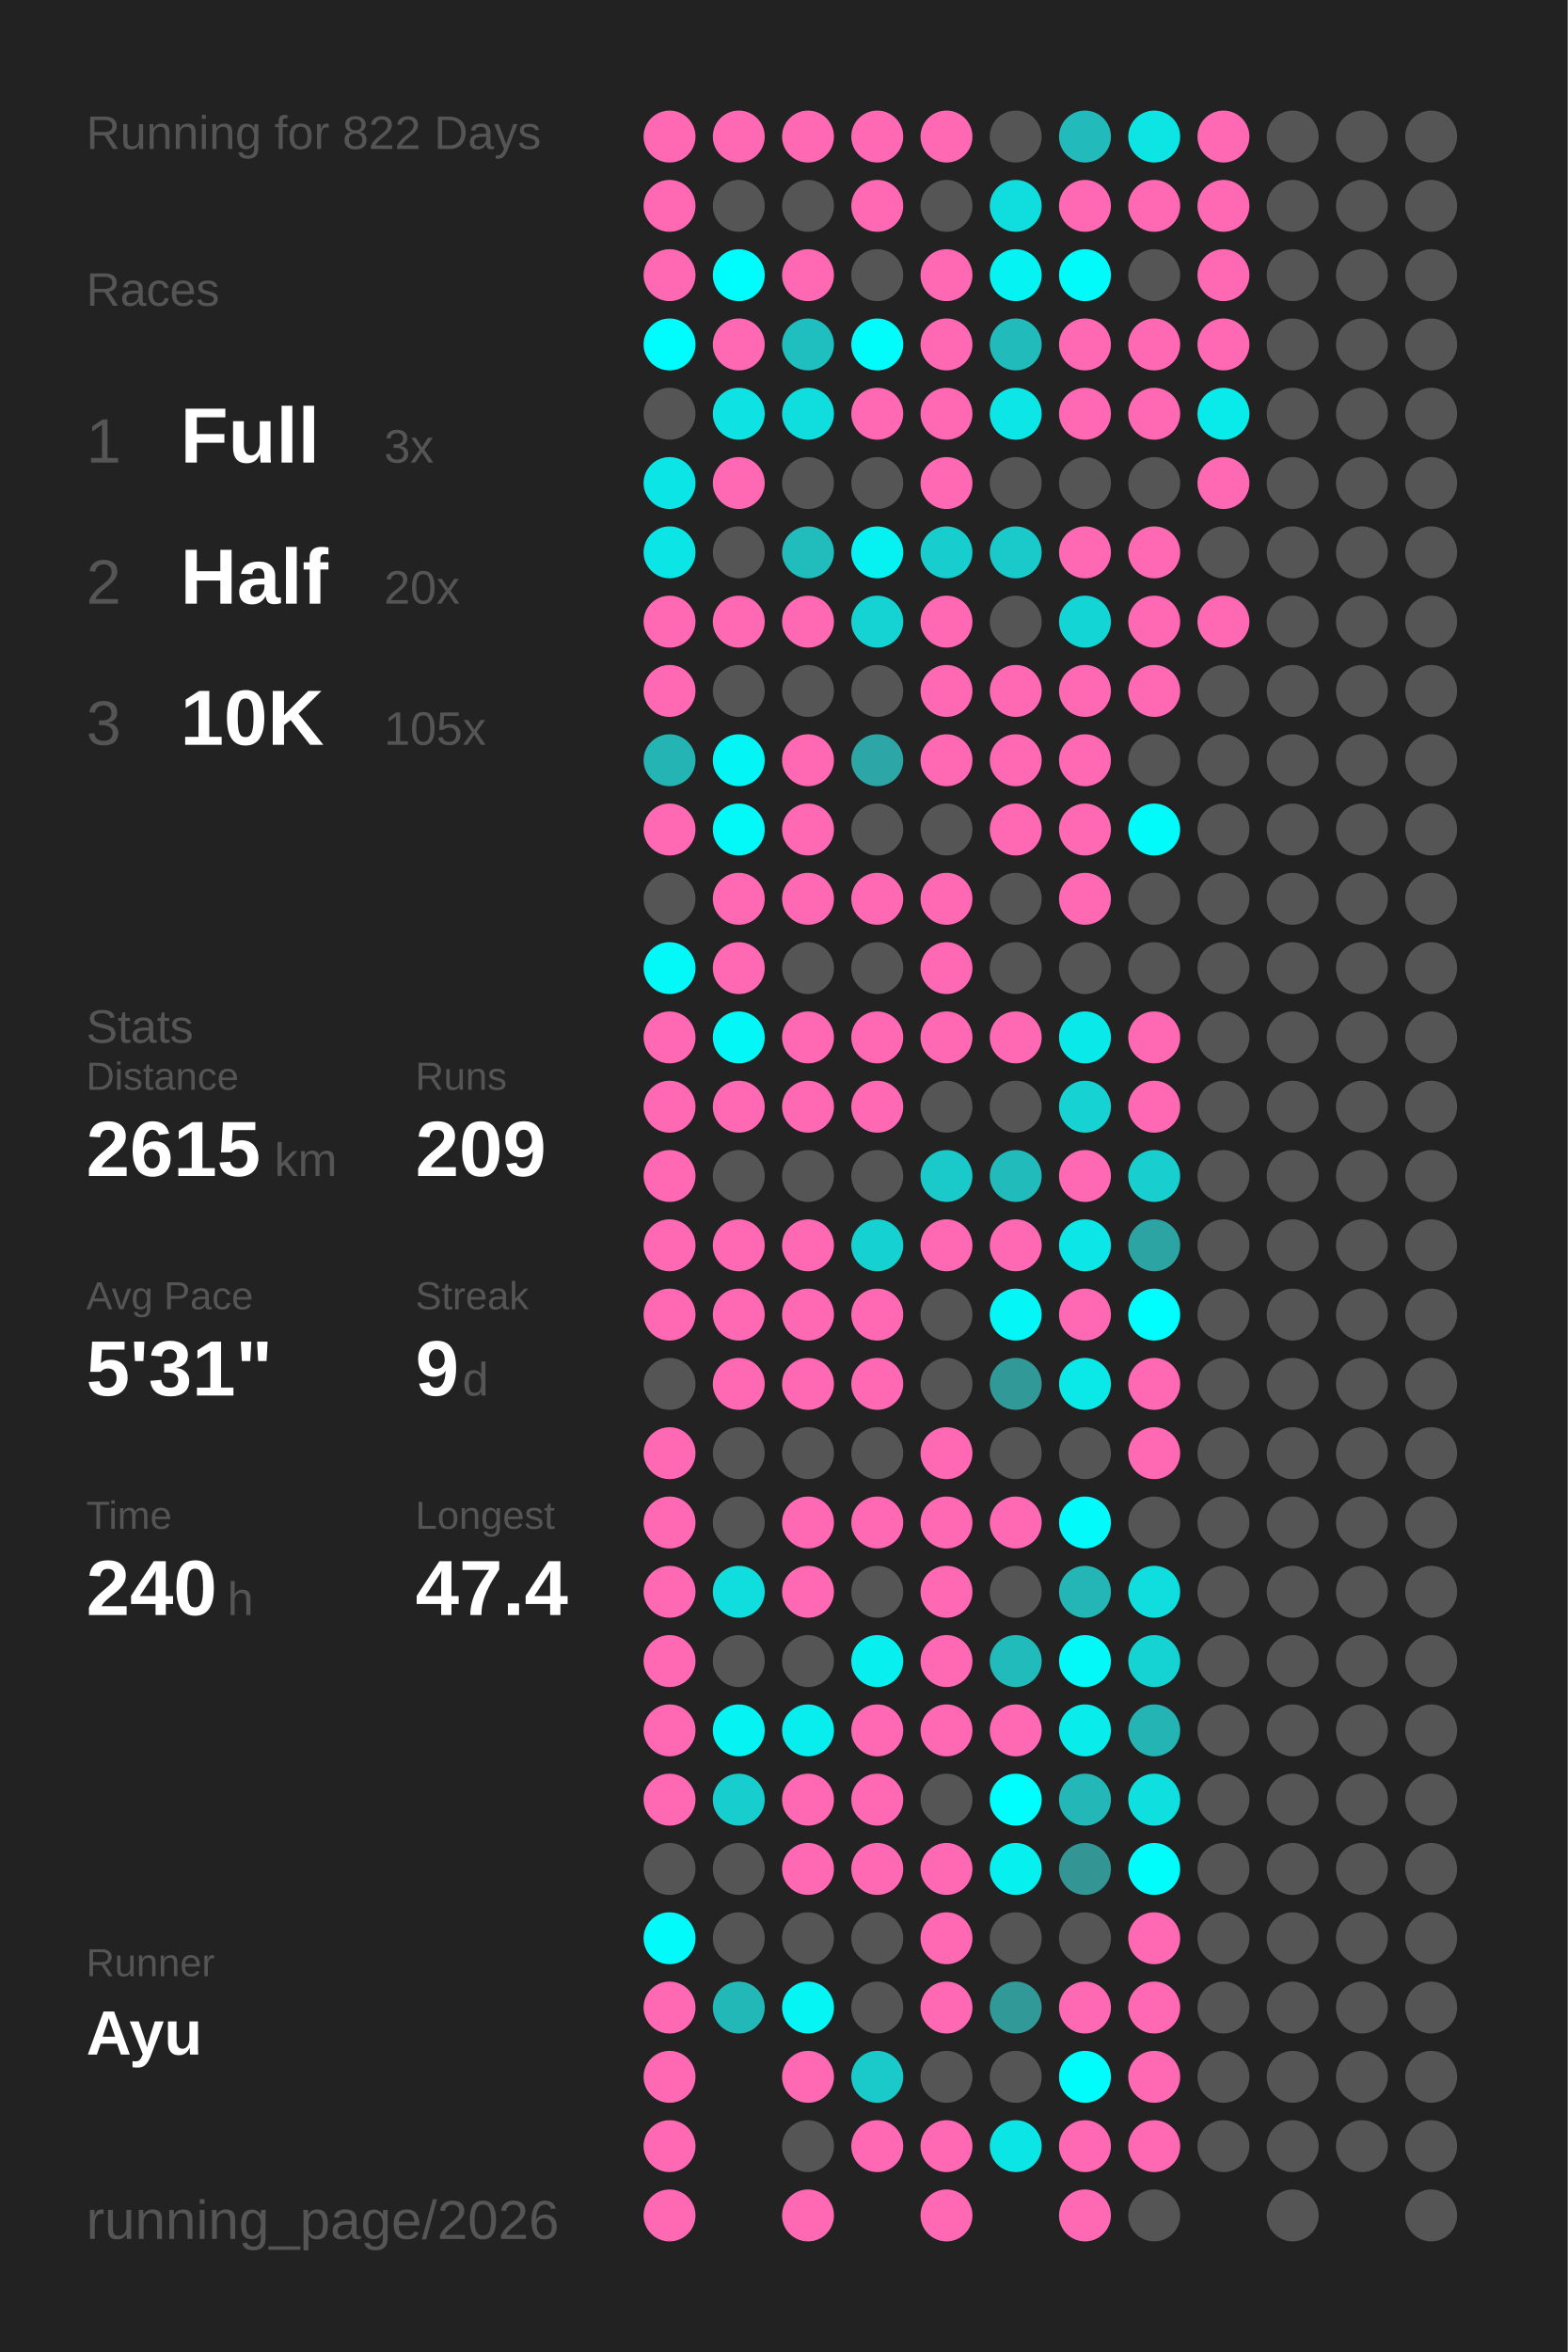
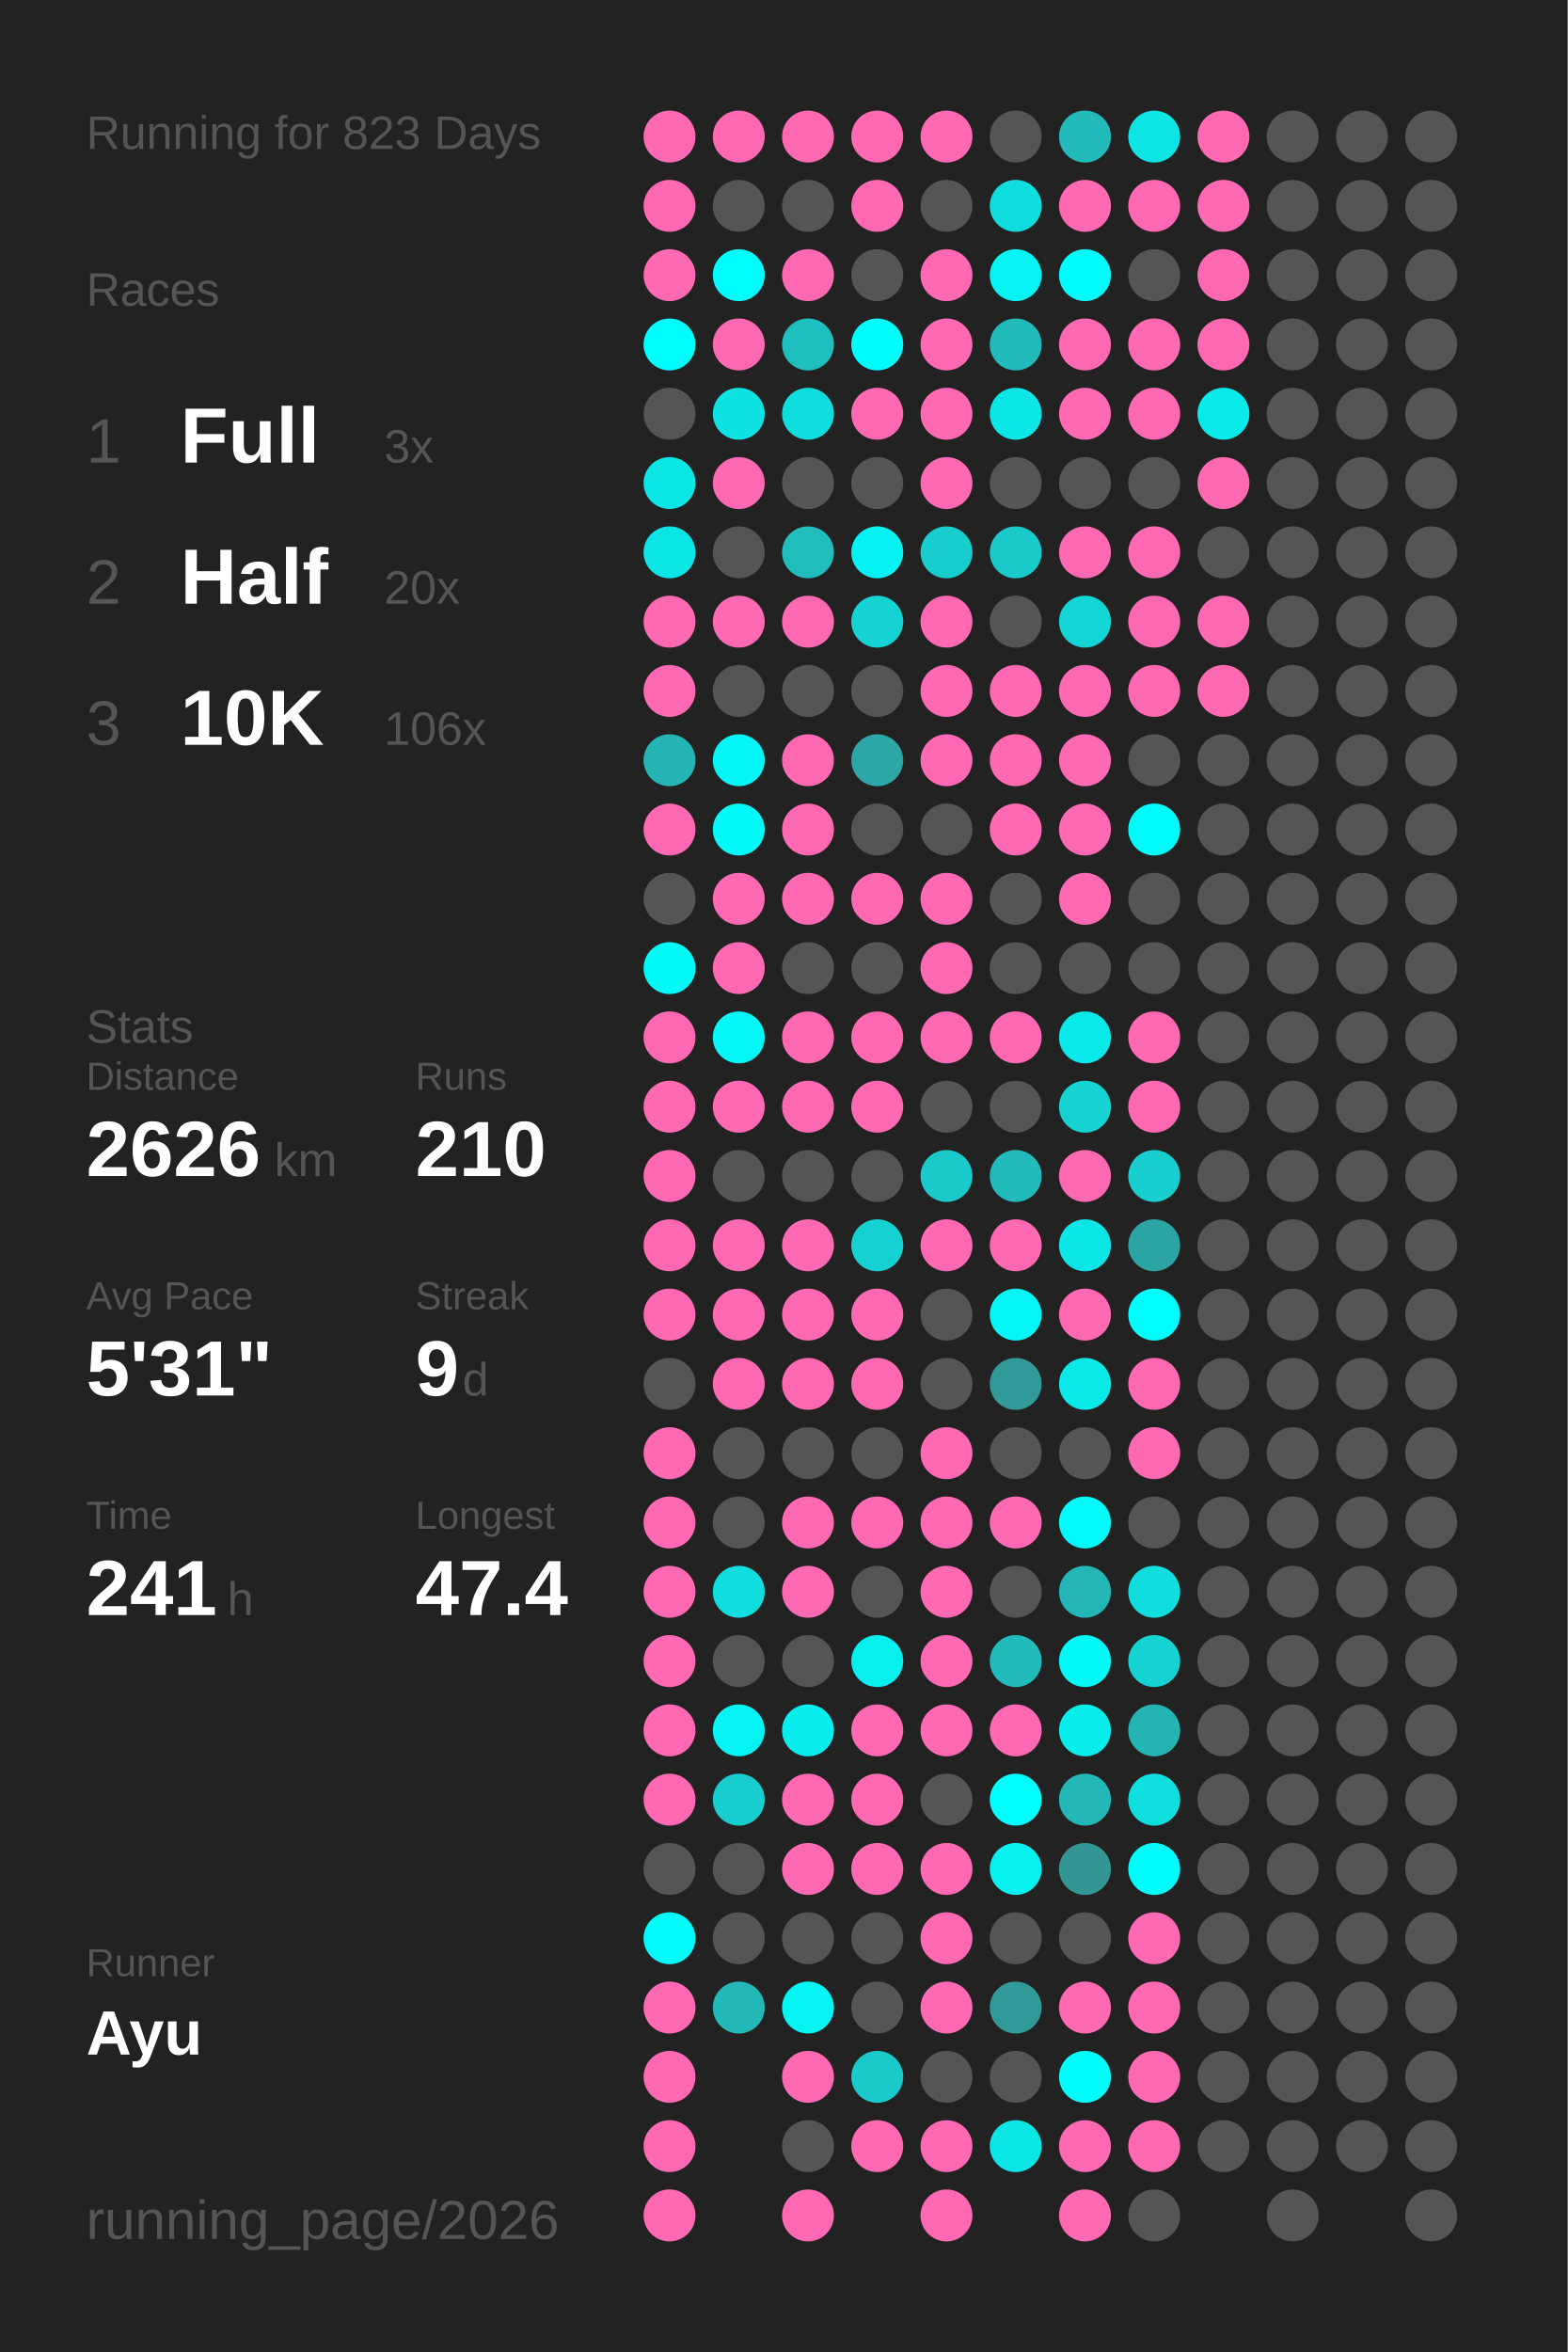
<svg xmlns="http://www.w3.org/2000/svg" baseProfile="full" height="300mm" version="1.1" viewBox="0,0,200,300" width="200mm">
  <defs />
  <rect fill="#222222" height="300" width="200" x="0" y="0" />
-   <text fill="#555555" style="font-size:6px; font-family:Arial;" x="11" y="19">Running for 822 Days</text>
+   <text fill="#555555" style="font-size:6px; font-family:Arial;" x="11" y="19">Running for 823 Days</text>
  <text fill="#555555" style="font-size:6px; font-family:Arial;" x="11" y="39">Races</text>
  <text fill="#555555" style="font-size:8px; font-family:Arial;" x="11" y="59">1</text>
  <text fill="#FFFFFF" style="font-size:10px; font-family:Arial; font-weight:bold;" x="23" y="59">Full</text>
  <text fill="#555555" style="font-size:6px; font-family:Arial;" x="49" y="59">3x</text>
  <text fill="#555555" style="font-size:8px; font-family:Arial;" x="11" y="77">2</text>
  <text fill="#FFFFFF" style="font-size:10px; font-family:Arial; font-weight:bold;" x="23" y="77">Half</text>
  <text fill="#555555" style="font-size:6px; font-family:Arial;" x="49" y="77">20x</text>
  <text fill="#555555" style="font-size:8px; font-family:Arial;" x="11" y="95">3</text>
  <text fill="#FFFFFF" style="font-size:10px; font-family:Arial; font-weight:bold;" x="23" y="95">10K</text>
-   <text fill="#555555" style="font-size:6px; font-family:Arial;" x="49" y="95">105x</text>
+   <text fill="#555555" style="font-size:6px; font-family:Arial;" x="49" y="95">106x</text>
  <text fill="#555555" style="font-size:6px; font-family:Arial;" x="11" y="133">Stats</text>
  <text fill="#555555" style="font-size:5px; font-family:Arial;" x="11" y="139">Distance</text>
-   <text fill="#FFFFFF" style="font-size:10px; font-family:Arial; font-weight:bold;" x="11" y="150">2615</text>
+   <text fill="#FFFFFF" style="font-size:10px; font-family:Arial; font-weight:bold;" x="11" y="150">2626</text>
  <text fill="#555555" style="font-size:6px; font-family:Arial;" x="35" y="150">km</text>
  <text fill="#555555" style="font-size:5px; font-family:Arial;" x="53" y="139">Runs</text>
-   <text fill="#FFFFFF" style="font-size:10px; font-family:Arial; font-weight:bold;" x="53" y="150">209</text>
+   <text fill="#FFFFFF" style="font-size:10px; font-family:Arial; font-weight:bold;" x="53" y="150">210</text>
  <text fill="#555555" style="font-size:5px; font-family:Arial;" x="11" y="167">Avg Pace</text>
  <text fill="#FFFFFF" style="font-size:10px; font-family:Arial; font-weight:bold;" x="11" y="178">5'31"</text>
  <text fill="#555555" style="font-size:5px; font-family:Arial;" x="53" y="167">Streak</text>
  <text fill="#FFFFFF" style="font-size:10px; font-family:Arial; font-weight:bold;" x="53" y="178">9</text>
  <text fill="#555555" style="font-size:6px; font-family:Arial;" x="59" y="178">d</text>
  <text fill="#555555" style="font-size:5px; font-family:Arial;" x="11" y="195">Time</text>
-   <text fill="#FFFFFF" style="font-size:10px; font-family:Arial; font-weight:bold;" x="11" y="206">240</text>
+   <text fill="#FFFFFF" style="font-size:10px; font-family:Arial; font-weight:bold;" x="11" y="206">241</text>
  <text fill="#555555" style="font-size:6px; font-family:Arial;" x="29" y="206">h</text>
  <text fill="#555555" style="font-size:5px; font-family:Arial;" x="53" y="195">Longest</text>
  <text fill="#FFFFFF" style="font-size:10px; font-family:Arial; font-weight:bold;" x="53" y="206">47.4</text>
  <text fill="#555555" style="font-size:5px; font-family:Arial;" x="11" y="252.065">Runner</text>
  <text fill="#FFFFFF" style="font-size:8px; font-family:Arial; font-weight:bold;" x="11" y="262.065">Ayu</text>
  <text fill="#555555" style="font-size:7px; font-family:Arial;" x="11" y="285.581">running_page/2026</text>
  <circle cx="85.417" cy="17.419" fill="#ff69b4" r="3.312" />
  <circle cx="85.417" cy="26.258" fill="#ff69b4" r="3.312" />
  <circle cx="85.417" cy="35.097" fill="#ff69b4" r="3.312" />
  <circle cx="85.417" cy="43.935" fill="#00fdfd" r="3.312" />
  <circle cx="85.417" cy="52.774" fill="#555555" r="3.312" />
  <circle cx="85.417" cy="61.613" fill="#0ce5e5" r="3.312" />
  <circle cx="85.417" cy="70.452" fill="#0ce5e5" r="3.312" />
  <circle cx="85.417" cy="79.29" fill="#ff69b4" r="3.312" />
  <circle cx="85.417" cy="88.129" fill="#ff69b4" r="3.312" />
  <circle cx="85.417" cy="96.968" fill="#25b4b4" r="3.312" />
  <circle cx="85.417" cy="105.806" fill="#ff69b4" r="3.312" />
  <circle cx="85.417" cy="114.645" fill="#555555" r="3.312" />
  <circle cx="85.417" cy="123.484" fill="#03f8f8" r="3.312" />
  <circle cx="85.417" cy="132.323" fill="#ff69b4" r="3.312" />
  <circle cx="85.417" cy="141.161" fill="#ff69b4" r="3.312" />
  <circle cx="85.417" cy="150" fill="#ff69b4" r="3.312" />
  <circle cx="85.417" cy="158.839" fill="#ff69b4" r="3.312" />
  <circle cx="85.417" cy="167.677" fill="#ff69b4" r="3.312" />
  <circle cx="85.417" cy="176.516" fill="#555555" r="3.312" />
  <circle cx="85.417" cy="185.355" fill="#ff69b4" r="3.312" />
  <circle cx="85.417" cy="194.194" fill="#ff69b4" r="3.312" />
  <circle cx="85.417" cy="203.032" fill="#ff69b4" r="3.312" />
  <circle cx="85.417" cy="211.871" fill="#ff69b4" r="3.312" />
  <circle cx="85.417" cy="220.71" fill="#ff69b4" r="3.312" />
  <circle cx="85.417" cy="229.548" fill="#ff69b4" r="3.312" />
  <circle cx="85.417" cy="238.387" fill="#555555" r="3.312" />
  <circle cx="85.417" cy="247.226" fill="#02fafa" r="3.312" />
  <circle cx="85.417" cy="256.065" fill="#ff69b4" r="3.312" />
  <circle cx="85.417" cy="264.903" fill="#ff69b4" r="3.312" />
  <circle cx="85.417" cy="273.742" fill="#ff69b4" r="3.312" />
  <circle cx="85.417" cy="282.581" fill="#ff69b4" r="3.312" />
  <circle cx="94.25" cy="17.419" fill="#ff69b4" r="3.312" />
  <circle cx="94.25" cy="26.258" fill="#555555" r="3.312" />
  <circle cx="94.25" cy="35.097" fill="#00fdfd" r="3.312" />
  <circle cx="94.25" cy="43.935" fill="#ff69b4" r="3.312" />
  <circle cx="94.25" cy="52.774" fill="#0ee2e2" r="3.312" />
  <circle cx="94.25" cy="61.613" fill="#ff69b4" r="3.312" />
  <circle cx="94.25" cy="70.452" fill="#555555" r="3.312" />
  <circle cx="94.25" cy="79.29" fill="#ff69b4" r="3.312" />
  <circle cx="94.25" cy="88.129" fill="#555555" r="3.312" />
  <circle cx="94.25" cy="96.968" fill="#04f5f5" r="3.312" />
  <circle cx="94.25" cy="105.806" fill="#03f8f8" r="3.312" />
  <circle cx="94.25" cy="114.645" fill="#ff69b4" r="3.312" />
  <circle cx="94.25" cy="123.484" fill="#ff69b4" r="3.312" />
  <circle cx="94.25" cy="132.323" fill="#03f7f7" r="3.312" />
  <circle cx="94.25" cy="141.161" fill="#ff69b4" r="3.312" />
  <circle cx="94.25" cy="150" fill="#555555" r="3.312" />
  <circle cx="94.25" cy="158.839" fill="#ff69b4" r="3.312" />
  <circle cx="94.25" cy="167.677" fill="#ff69b4" r="3.312" />
  <circle cx="94.25" cy="176.516" fill="#ff69b4" r="3.312" />
  <circle cx="94.25" cy="185.355" fill="#555555" r="3.312" />
  <circle cx="94.25" cy="194.194" fill="#555555" r="3.312" />
  <circle cx="94.25" cy="203.032" fill="#10dede" r="3.312" />
  <circle cx="94.25" cy="211.871" fill="#555555" r="3.312" />
  <circle cx="94.25" cy="220.71" fill="#05f3f3" r="3.312" />
  <circle cx="94.25" cy="229.548" fill="#18cdcd" r="3.312" />
  <circle cx="94.25" cy="238.387" fill="#555555" r="3.312" />
  <circle cx="94.25" cy="247.226" fill="#555555" r="3.312" />
  <circle cx="94.25" cy="256.065" fill="#23b8b8" r="3.312" />
  <circle cx="103.083" cy="17.419" fill="#ff69b4" r="3.312" />
  <circle cx="103.083" cy="26.258" fill="#555555" r="3.312" />
  <circle cx="103.083" cy="35.097" fill="#ff69b4" r="3.312" />
  <circle cx="103.083" cy="43.935" fill="#1fbfbf" r="3.312" />
  <circle cx="103.083" cy="52.774" fill="#10dede" r="3.312" />
  <circle cx="103.083" cy="61.613" fill="#555555" r="3.312" />
  <circle cx="103.083" cy="70.452" fill="#21bcbc" r="3.312" />
  <circle cx="103.083" cy="79.29" fill="#ff69b4" r="3.312" />
  <circle cx="103.083" cy="88.129" fill="#555555" r="3.312" />
  <circle cx="103.083" cy="96.968" fill="#ff69b4" r="3.312" />
  <circle cx="103.083" cy="105.806" fill="#ff69b4" r="3.312" />
  <circle cx="103.083" cy="114.645" fill="#ff69b4" r="3.312" />
  <circle cx="103.083" cy="123.484" fill="#555555" r="3.312" />
  <circle cx="103.083" cy="132.323" fill="#ff69b4" r="3.312" />
  <circle cx="103.083" cy="141.161" fill="#ff69b4" r="3.312" />
  <circle cx="103.083" cy="150" fill="#555555" r="3.312" />
  <circle cx="103.083" cy="158.839" fill="#ff69b4" r="3.312" />
  <circle cx="103.083" cy="167.677" fill="#ff69b4" r="3.312" />
  <circle cx="103.083" cy="176.516" fill="#ff69b4" r="3.312" />
  <circle cx="103.083" cy="185.355" fill="#555555" r="3.312" />
  <circle cx="103.083" cy="194.194" fill="#ff69b4" r="3.312" />
  <circle cx="103.083" cy="203.032" fill="#ff69b4" r="3.312" />
  <circle cx="103.083" cy="211.871" fill="#555555" r="3.312" />
  <circle cx="103.083" cy="220.71" fill="#08eeee" r="3.312" />
  <circle cx="103.083" cy="229.548" fill="#ff69b4" r="3.312" />
  <circle cx="103.083" cy="238.387" fill="#ff69b4" r="3.312" />
  <circle cx="103.083" cy="247.226" fill="#555555" r="3.312" />
  <circle cx="103.083" cy="256.065" fill="#05f4f4" r="3.312" />
  <circle cx="103.083" cy="264.903" fill="#ff69b4" r="3.312" />
  <circle cx="103.083" cy="273.742" fill="#555555" r="3.312" />
  <circle cx="103.083" cy="282.581" fill="#ff69b4" r="3.312" />
  <circle cx="111.917" cy="17.419" fill="#ff69b4" r="3.312" />
  <circle cx="111.917" cy="26.258" fill="#ff69b4" r="3.312" />
  <circle cx="111.917" cy="35.097" fill="#555555" r="3.312" />
  <circle cx="111.917" cy="43.935" fill="#01fcfc" r="3.312" />
  <circle cx="111.917" cy="52.774" fill="#ff69b4" r="3.312" />
  <circle cx="111.917" cy="61.613" fill="#555555" r="3.312" />
  <circle cx="111.917" cy="70.452" fill="#06f1f1" r="3.312" />
  <circle cx="111.917" cy="79.29" fill="#15d3d3" r="3.312" />
  <circle cx="111.917" cy="88.129" fill="#555555" r="3.312" />
  <circle cx="111.917" cy="96.968" fill="#2ca6a6" r="3.312" />
  <circle cx="111.917" cy="105.806" fill="#555555" r="3.312" />
  <circle cx="111.917" cy="114.645" fill="#ff69b4" r="3.312" />
  <circle cx="111.917" cy="123.484" fill="#555555" r="3.312" />
  <circle cx="111.917" cy="132.323" fill="#ff69b4" r="3.312" />
  <circle cx="111.917" cy="141.161" fill="#ff69b4" r="3.312" />
  <circle cx="111.917" cy="150" fill="#555555" r="3.312" />
  <circle cx="111.917" cy="158.839" fill="#16d1d1" r="3.312" />
  <circle cx="111.917" cy="167.677" fill="#ff69b4" r="3.312" />
  <circle cx="111.917" cy="176.516" fill="#ff69b4" r="3.312" />
  <circle cx="111.917" cy="185.355" fill="#555555" r="3.312" />
  <circle cx="111.917" cy="194.194" fill="#ff69b4" r="3.312" />
  <circle cx="111.917" cy="203.032" fill="#555555" r="3.312" />
  <circle cx="111.917" cy="211.871" fill="#07efef" r="3.312" />
  <circle cx="111.917" cy="220.71" fill="#ff69b4" r="3.312" />
  <circle cx="111.917" cy="229.548" fill="#ff69b4" r="3.312" />
  <circle cx="111.917" cy="238.387" fill="#ff69b4" r="3.312" />
  <circle cx="111.917" cy="247.226" fill="#555555" r="3.312" />
  <circle cx="111.917" cy="256.065" fill="#555555" r="3.312" />
  <circle cx="111.917" cy="264.903" fill="#1acaca" r="3.312" />
  <circle cx="111.917" cy="273.742" fill="#ff69b4" r="3.312" />
  <circle cx="120.75" cy="17.419" fill="#ff69b4" r="3.312" />
  <circle cx="120.75" cy="26.258" fill="#555555" r="3.312" />
  <circle cx="120.75" cy="35.097" fill="#ff69b4" r="3.312" />
  <circle cx="120.75" cy="43.935" fill="#ff69b4" r="3.312" />
  <circle cx="120.75" cy="52.774" fill="#ff69b4" r="3.312" />
  <circle cx="120.75" cy="61.613" fill="#ff69b4" r="3.312" />
  <circle cx="120.75" cy="70.452" fill="#18cdcd" r="3.312" />
  <circle cx="120.75" cy="79.29" fill="#ff69b4" r="3.312" />
  <circle cx="120.75" cy="88.129" fill="#ff69b4" r="3.312" />
  <circle cx="120.75" cy="96.968" fill="#ff69b4" r="3.312" />
  <circle cx="120.75" cy="105.806" fill="#555555" r="3.312" />
  <circle cx="120.75" cy="114.645" fill="#ff69b4" r="3.312" />
  <circle cx="120.75" cy="123.484" fill="#ff69b4" r="3.312" />
  <circle cx="120.75" cy="132.323" fill="#ff69b4" r="3.312" />
  <circle cx="120.75" cy="141.161" fill="#555555" r="3.312" />
  <circle cx="120.75" cy="150" fill="#1ac9c9" r="3.312" />
  <circle cx="120.75" cy="158.839" fill="#ff69b4" r="3.312" />
  <circle cx="120.75" cy="167.677" fill="#555555" r="3.312" />
  <circle cx="120.75" cy="176.516" fill="#555555" r="3.312" />
  <circle cx="120.75" cy="185.355" fill="#ff69b4" r="3.312" />
  <circle cx="120.75" cy="194.194" fill="#ff69b4" r="3.312" />
  <circle cx="120.75" cy="203.032" fill="#ff69b4" r="3.312" />
  <circle cx="120.75" cy="211.871" fill="#ff69b4" r="3.312" />
  <circle cx="120.75" cy="220.71" fill="#ff69b4" r="3.312" />
  <circle cx="120.75" cy="229.548" fill="#555555" r="3.312" />
  <circle cx="120.75" cy="238.387" fill="#ff69b4" r="3.312" />
  <circle cx="120.75" cy="247.226" fill="#ff69b4" r="3.312" />
  <circle cx="120.75" cy="256.065" fill="#ff69b4" r="3.312" />
  <circle cx="120.75" cy="264.903" fill="#555555" r="3.312" />
  <circle cx="120.75" cy="273.742" fill="#ff69b4" r="3.312" />
  <circle cx="120.75" cy="282.581" fill="#ff69b4" r="3.312" />
  <circle cx="129.583" cy="17.419" fill="#555555" r="3.312" />
  <circle cx="129.583" cy="26.258" fill="#10dddd" r="3.312" />
  <circle cx="129.583" cy="35.097" fill="#05f3f3" r="3.312" />
  <circle cx="129.583" cy="43.935" fill="#21bbbb" r="3.312" />
  <circle cx="129.583" cy="52.774" fill="#0ce6e6" r="3.312" />
  <circle cx="129.583" cy="61.613" fill="#555555" r="3.312" />
  <circle cx="129.583" cy="70.452" fill="#1ac9c9" r="3.312" />
  <circle cx="129.583" cy="79.29" fill="#555555" r="3.312" />
  <circle cx="129.583" cy="88.129" fill="#ff69b4" r="3.312" />
  <circle cx="129.583" cy="96.968" fill="#ff69b4" r="3.312" />
  <circle cx="129.583" cy="105.806" fill="#ff69b4" r="3.312" />
  <circle cx="129.583" cy="114.645" fill="#555555" r="3.312" />
  <circle cx="129.583" cy="123.484" fill="#555555" r="3.312" />
  <circle cx="129.583" cy="132.323" fill="#ff69b4" r="3.312" />
  <circle cx="129.583" cy="141.161" fill="#555555" r="3.312" />
  <circle cx="129.583" cy="150" fill="#21bbbb" r="3.312" />
  <circle cx="129.583" cy="158.839" fill="#ff69b4" r="3.312" />
  <circle cx="129.583" cy="167.677" fill="#04f6f6" r="3.312" />
  <circle cx="129.583" cy="176.516" fill="#329999" r="3.312" />
  <circle cx="129.583" cy="185.355" fill="#555555" r="3.312" />
  <circle cx="129.583" cy="194.194" fill="#ff69b4" r="3.312" />
  <circle cx="129.583" cy="203.032" fill="#555555" r="3.312" />
  <circle cx="129.583" cy="211.871" fill="#21bbbb" r="3.312" />
  <circle cx="129.583" cy="220.71" fill="#ff69b4" r="3.312" />
  <circle cx="129.583" cy="229.548" fill="#00fefe" r="3.312" />
  <circle cx="129.583" cy="238.387" fill="#07f0f0" r="3.312" />
  <circle cx="129.583" cy="247.226" fill="#555555" r="3.312" />
  <circle cx="129.583" cy="256.065" fill="#329999" r="3.312" />
  <circle cx="129.583" cy="264.903" fill="#555555" r="3.312" />
  <circle cx="129.583" cy="273.742" fill="#0ce5e5" r="3.312" />
  <circle cx="138.417" cy="17.419" fill="#22baba" r="3.312" />
  <circle cx="138.417" cy="26.258" fill="#ff69b4" r="3.312" />
  <circle cx="138.417" cy="35.097" fill="#01fbfb" r="3.312" />
  <circle cx="138.417" cy="43.935" fill="#ff69b4" r="3.312" />
  <circle cx="138.417" cy="52.774" fill="#ff69b4" r="3.312" />
  <circle cx="138.417" cy="61.613" fill="#555555" r="3.312" />
  <circle cx="138.417" cy="70.452" fill="#ff69b4" r="3.312" />
  <circle cx="138.417" cy="79.29" fill="#14d5d5" r="3.312" />
  <circle cx="138.417" cy="88.129" fill="#ff69b4" r="3.312" />
  <circle cx="138.417" cy="96.968" fill="#ff69b4" r="3.312" />
  <circle cx="138.417" cy="105.806" fill="#ff69b4" r="3.312" />
  <circle cx="138.417" cy="114.645" fill="#ff69b4" r="3.312" />
  <circle cx="138.417" cy="123.484" fill="#555555" r="3.312" />
  <circle cx="138.417" cy="132.323" fill="#0ae9e9" r="3.312" />
  <circle cx="138.417" cy="141.161" fill="#16d2d2" r="3.312" />
  <circle cx="138.417" cy="150" fill="#ff69b4" r="3.312" />
  <circle cx="138.417" cy="158.839" fill="#0ce6e6" r="3.312" />
  <circle cx="138.417" cy="167.677" fill="#ff69b4" r="3.312" />
  <circle cx="138.417" cy="176.516" fill="#0be8e8" r="3.312" />
  <circle cx="138.417" cy="185.355" fill="#555555" r="3.312" />
  <circle cx="138.417" cy="194.194" fill="#02fafa" r="3.312" />
  <circle cx="138.417" cy="203.032" fill="#24b6b6" r="3.312" />
  <circle cx="138.417" cy="211.871" fill="#03f8f8" r="3.312" />
  <circle cx="138.417" cy="220.71" fill="#09ecec" r="3.312" />
  <circle cx="138.417" cy="229.548" fill="#23b7b7" r="3.312" />
  <circle cx="138.417" cy="238.387" fill="#349595" r="3.312" />
  <circle cx="138.417" cy="247.226" fill="#555555" r="3.312" />
  <circle cx="138.417" cy="256.065" fill="#ff69b4" r="3.312" />
  <circle cx="138.417" cy="264.903" fill="#01fcfc" r="3.312" />
  <circle cx="138.417" cy="273.742" fill="#ff69b4" r="3.312" />
  <circle cx="138.417" cy="282.581" fill="#ff69b4" r="3.312" />
  <circle cx="147.25" cy="17.419" fill="#0de4e4" r="3.312" />
  <circle cx="147.25" cy="26.258" fill="#ff69b4" r="3.312" />
  <circle cx="147.25" cy="35.097" fill="#555555" r="3.312" />
  <circle cx="147.25" cy="43.935" fill="#ff69b4" r="3.312" />
  <circle cx="147.25" cy="52.774" fill="#ff69b4" r="3.312" />
  <circle cx="147.25" cy="61.613" fill="#555555" r="3.312" />
  <circle cx="147.25" cy="70.452" fill="#ff69b4" r="3.312" />
  <circle cx="147.25" cy="79.29" fill="#ff69b4" r="3.312" />
  <circle cx="147.25" cy="88.129" fill="#ff69b4" r="3.312" />
  <circle cx="147.25" cy="96.968" fill="#555555" r="3.312" />
  <circle cx="147.25" cy="105.806" fill="#01fbfb" r="3.312" />
  <circle cx="147.25" cy="114.645" fill="#555555" r="3.312" />
  <circle cx="147.25" cy="123.484" fill="#555555" r="3.312" />
  <circle cx="147.25" cy="132.323" fill="#ff69b4" r="3.312" />
  <circle cx="147.25" cy="141.161" fill="#ff69b4" r="3.312" />
  <circle cx="147.25" cy="150" fill="#18cece" r="3.312" />
  <circle cx="147.25" cy="158.839" fill="#2da4a4" r="3.312" />
  <circle cx="147.25" cy="167.677" fill="#00fefe" r="3.312" />
  <circle cx="147.25" cy="176.516" fill="#ff69b4" r="3.312" />
  <circle cx="147.25" cy="185.355" fill="#ff69b4" r="3.312" />
  <circle cx="147.25" cy="194.194" fill="#555555" r="3.312" />
  <circle cx="147.25" cy="203.032" fill="#10dddd" r="3.312" />
  <circle cx="147.25" cy="211.871" fill="#15d3d3" r="3.312" />
  <circle cx="147.25" cy="220.71" fill="#25b4b4" r="3.312" />
  <circle cx="147.25" cy="229.548" fill="#0fdfdf" r="3.312" />
  <circle cx="147.25" cy="238.387" fill="#01fcfc" r="3.312" />
  <circle cx="147.25" cy="247.226" fill="#ff69b4" r="3.312" />
  <circle cx="147.25" cy="256.065" fill="#ff69b4" r="3.312" />
  <circle cx="147.25" cy="264.903" fill="#ff69b4" r="3.312" />
  <circle cx="147.25" cy="273.742" fill="#ff69b4" r="3.312" />
  <circle cx="147.25" cy="282.581" fill="#555555" r="3.312" />
  <circle cx="156.083" cy="17.419" fill="#ff69b4" r="3.312" />
  <circle cx="156.083" cy="26.258" fill="#ff69b4" r="3.312" />
  <circle cx="156.083" cy="35.097" fill="#ff69b4" r="3.312" />
  <circle cx="156.083" cy="43.935" fill="#ff69b4" r="3.312" />
  <circle cx="156.083" cy="52.774" fill="#09ebeb" r="3.312" />
  <circle cx="156.083" cy="61.613" fill="#ff69b4" r="3.312" />
  <circle cx="156.083" cy="70.452" fill="#555555" r="3.312" />
  <circle cx="156.083" cy="79.29" fill="#ff69b4" r="3.312" />
-   <circle cx="156.083" cy="88.129" fill="#555555" r="3.312" />
+   <circle cx="156.083" cy="88.129" fill="#ff69b4" r="3.312" />
  <circle cx="156.083" cy="96.968" fill="#555555" r="3.312" />
  <circle cx="156.083" cy="105.806" fill="#555555" r="3.312" />
  <circle cx="156.083" cy="114.645" fill="#555555" r="3.312" />
  <circle cx="156.083" cy="123.484" fill="#555555" r="3.312" />
  <circle cx="156.083" cy="132.323" fill="#555555" r="3.312" />
  <circle cx="156.083" cy="141.161" fill="#555555" r="3.312" />
  <circle cx="156.083" cy="150" fill="#555555" r="3.312" />
  <circle cx="156.083" cy="158.839" fill="#555555" r="3.312" />
  <circle cx="156.083" cy="167.677" fill="#555555" r="3.312" />
  <circle cx="156.083" cy="176.516" fill="#555555" r="3.312" />
  <circle cx="156.083" cy="185.355" fill="#555555" r="3.312" />
  <circle cx="156.083" cy="194.194" fill="#555555" r="3.312" />
  <circle cx="156.083" cy="203.032" fill="#555555" r="3.312" />
  <circle cx="156.083" cy="211.871" fill="#555555" r="3.312" />
  <circle cx="156.083" cy="220.71" fill="#555555" r="3.312" />
  <circle cx="156.083" cy="229.548" fill="#555555" r="3.312" />
  <circle cx="156.083" cy="238.387" fill="#555555" r="3.312" />
  <circle cx="156.083" cy="247.226" fill="#555555" r="3.312" />
  <circle cx="156.083" cy="256.065" fill="#555555" r="3.312" />
  <circle cx="156.083" cy="264.903" fill="#555555" r="3.312" />
  <circle cx="156.083" cy="273.742" fill="#555555" r="3.312" />
  <circle cx="164.917" cy="17.419" fill="#555555" r="3.312" />
  <circle cx="164.917" cy="26.258" fill="#555555" r="3.312" />
  <circle cx="164.917" cy="35.097" fill="#555555" r="3.312" />
  <circle cx="164.917" cy="43.935" fill="#555555" r="3.312" />
  <circle cx="164.917" cy="52.774" fill="#555555" r="3.312" />
  <circle cx="164.917" cy="61.613" fill="#555555" r="3.312" />
  <circle cx="164.917" cy="70.452" fill="#555555" r="3.312" />
  <circle cx="164.917" cy="79.29" fill="#555555" r="3.312" />
  <circle cx="164.917" cy="88.129" fill="#555555" r="3.312" />
  <circle cx="164.917" cy="96.968" fill="#555555" r="3.312" />
  <circle cx="164.917" cy="105.806" fill="#555555" r="3.312" />
  <circle cx="164.917" cy="114.645" fill="#555555" r="3.312" />
  <circle cx="164.917" cy="123.484" fill="#555555" r="3.312" />
  <circle cx="164.917" cy="132.323" fill="#555555" r="3.312" />
  <circle cx="164.917" cy="141.161" fill="#555555" r="3.312" />
  <circle cx="164.917" cy="150" fill="#555555" r="3.312" />
  <circle cx="164.917" cy="158.839" fill="#555555" r="3.312" />
  <circle cx="164.917" cy="167.677" fill="#555555" r="3.312" />
  <circle cx="164.917" cy="176.516" fill="#555555" r="3.312" />
  <circle cx="164.917" cy="185.355" fill="#555555" r="3.312" />
  <circle cx="164.917" cy="194.194" fill="#555555" r="3.312" />
  <circle cx="164.917" cy="203.032" fill="#555555" r="3.312" />
  <circle cx="164.917" cy="211.871" fill="#555555" r="3.312" />
  <circle cx="164.917" cy="220.71" fill="#555555" r="3.312" />
  <circle cx="164.917" cy="229.548" fill="#555555" r="3.312" />
  <circle cx="164.917" cy="238.387" fill="#555555" r="3.312" />
  <circle cx="164.917" cy="247.226" fill="#555555" r="3.312" />
  <circle cx="164.917" cy="256.065" fill="#555555" r="3.312" />
  <circle cx="164.917" cy="264.903" fill="#555555" r="3.312" />
  <circle cx="164.917" cy="273.742" fill="#555555" r="3.312" />
  <circle cx="164.917" cy="282.581" fill="#555555" r="3.312" />
  <circle cx="173.75" cy="17.419" fill="#555555" r="3.312" />
  <circle cx="173.75" cy="26.258" fill="#555555" r="3.312" />
  <circle cx="173.75" cy="35.097" fill="#555555" r="3.312" />
  <circle cx="173.75" cy="43.935" fill="#555555" r="3.312" />
  <circle cx="173.75" cy="52.774" fill="#555555" r="3.312" />
  <circle cx="173.75" cy="61.613" fill="#555555" r="3.312" />
  <circle cx="173.75" cy="70.452" fill="#555555" r="3.312" />
  <circle cx="173.75" cy="79.29" fill="#555555" r="3.312" />
  <circle cx="173.75" cy="88.129" fill="#555555" r="3.312" />
  <circle cx="173.75" cy="96.968" fill="#555555" r="3.312" />
  <circle cx="173.75" cy="105.806" fill="#555555" r="3.312" />
  <circle cx="173.75" cy="114.645" fill="#555555" r="3.312" />
  <circle cx="173.75" cy="123.484" fill="#555555" r="3.312" />
  <circle cx="173.75" cy="132.323" fill="#555555" r="3.312" />
  <circle cx="173.75" cy="141.161" fill="#555555" r="3.312" />
  <circle cx="173.75" cy="150" fill="#555555" r="3.312" />
  <circle cx="173.75" cy="158.839" fill="#555555" r="3.312" />
  <circle cx="173.75" cy="167.677" fill="#555555" r="3.312" />
  <circle cx="173.75" cy="176.516" fill="#555555" r="3.312" />
  <circle cx="173.75" cy="185.355" fill="#555555" r="3.312" />
  <circle cx="173.75" cy="194.194" fill="#555555" r="3.312" />
  <circle cx="173.75" cy="203.032" fill="#555555" r="3.312" />
  <circle cx="173.75" cy="211.871" fill="#555555" r="3.312" />
  <circle cx="173.75" cy="220.71" fill="#555555" r="3.312" />
  <circle cx="173.75" cy="229.548" fill="#555555" r="3.312" />
  <circle cx="173.75" cy="238.387" fill="#555555" r="3.312" />
  <circle cx="173.75" cy="247.226" fill="#555555" r="3.312" />
  <circle cx="173.75" cy="256.065" fill="#555555" r="3.312" />
  <circle cx="173.75" cy="264.903" fill="#555555" r="3.312" />
  <circle cx="173.75" cy="273.742" fill="#555555" r="3.312" />
  <circle cx="182.583" cy="17.419" fill="#555555" r="3.312" />
  <circle cx="182.583" cy="26.258" fill="#555555" r="3.312" />
  <circle cx="182.583" cy="35.097" fill="#555555" r="3.312" />
  <circle cx="182.583" cy="43.935" fill="#555555" r="3.312" />
  <circle cx="182.583" cy="52.774" fill="#555555" r="3.312" />
  <circle cx="182.583" cy="61.613" fill="#555555" r="3.312" />
  <circle cx="182.583" cy="70.452" fill="#555555" r="3.312" />
  <circle cx="182.583" cy="79.29" fill="#555555" r="3.312" />
  <circle cx="182.583" cy="88.129" fill="#555555" r="3.312" />
  <circle cx="182.583" cy="96.968" fill="#555555" r="3.312" />
  <circle cx="182.583" cy="105.806" fill="#555555" r="3.312" />
  <circle cx="182.583" cy="114.645" fill="#555555" r="3.312" />
  <circle cx="182.583" cy="123.484" fill="#555555" r="3.312" />
  <circle cx="182.583" cy="132.323" fill="#555555" r="3.312" />
  <circle cx="182.583" cy="141.161" fill="#555555" r="3.312" />
  <circle cx="182.583" cy="150" fill="#555555" r="3.312" />
  <circle cx="182.583" cy="158.839" fill="#555555" r="3.312" />
  <circle cx="182.583" cy="167.677" fill="#555555" r="3.312" />
  <circle cx="182.583" cy="176.516" fill="#555555" r="3.312" />
  <circle cx="182.583" cy="185.355" fill="#555555" r="3.312" />
  <circle cx="182.583" cy="194.194" fill="#555555" r="3.312" />
  <circle cx="182.583" cy="203.032" fill="#555555" r="3.312" />
  <circle cx="182.583" cy="211.871" fill="#555555" r="3.312" />
  <circle cx="182.583" cy="220.71" fill="#555555" r="3.312" />
  <circle cx="182.583" cy="229.548" fill="#555555" r="3.312" />
  <circle cx="182.583" cy="238.387" fill="#555555" r="3.312" />
  <circle cx="182.583" cy="247.226" fill="#555555" r="3.312" />
  <circle cx="182.583" cy="256.065" fill="#555555" r="3.312" />
  <circle cx="182.583" cy="264.903" fill="#555555" r="3.312" />
  <circle cx="182.583" cy="273.742" fill="#555555" r="3.312" />
  <circle cx="182.583" cy="282.581" fill="#555555" r="3.312" />
</svg>
